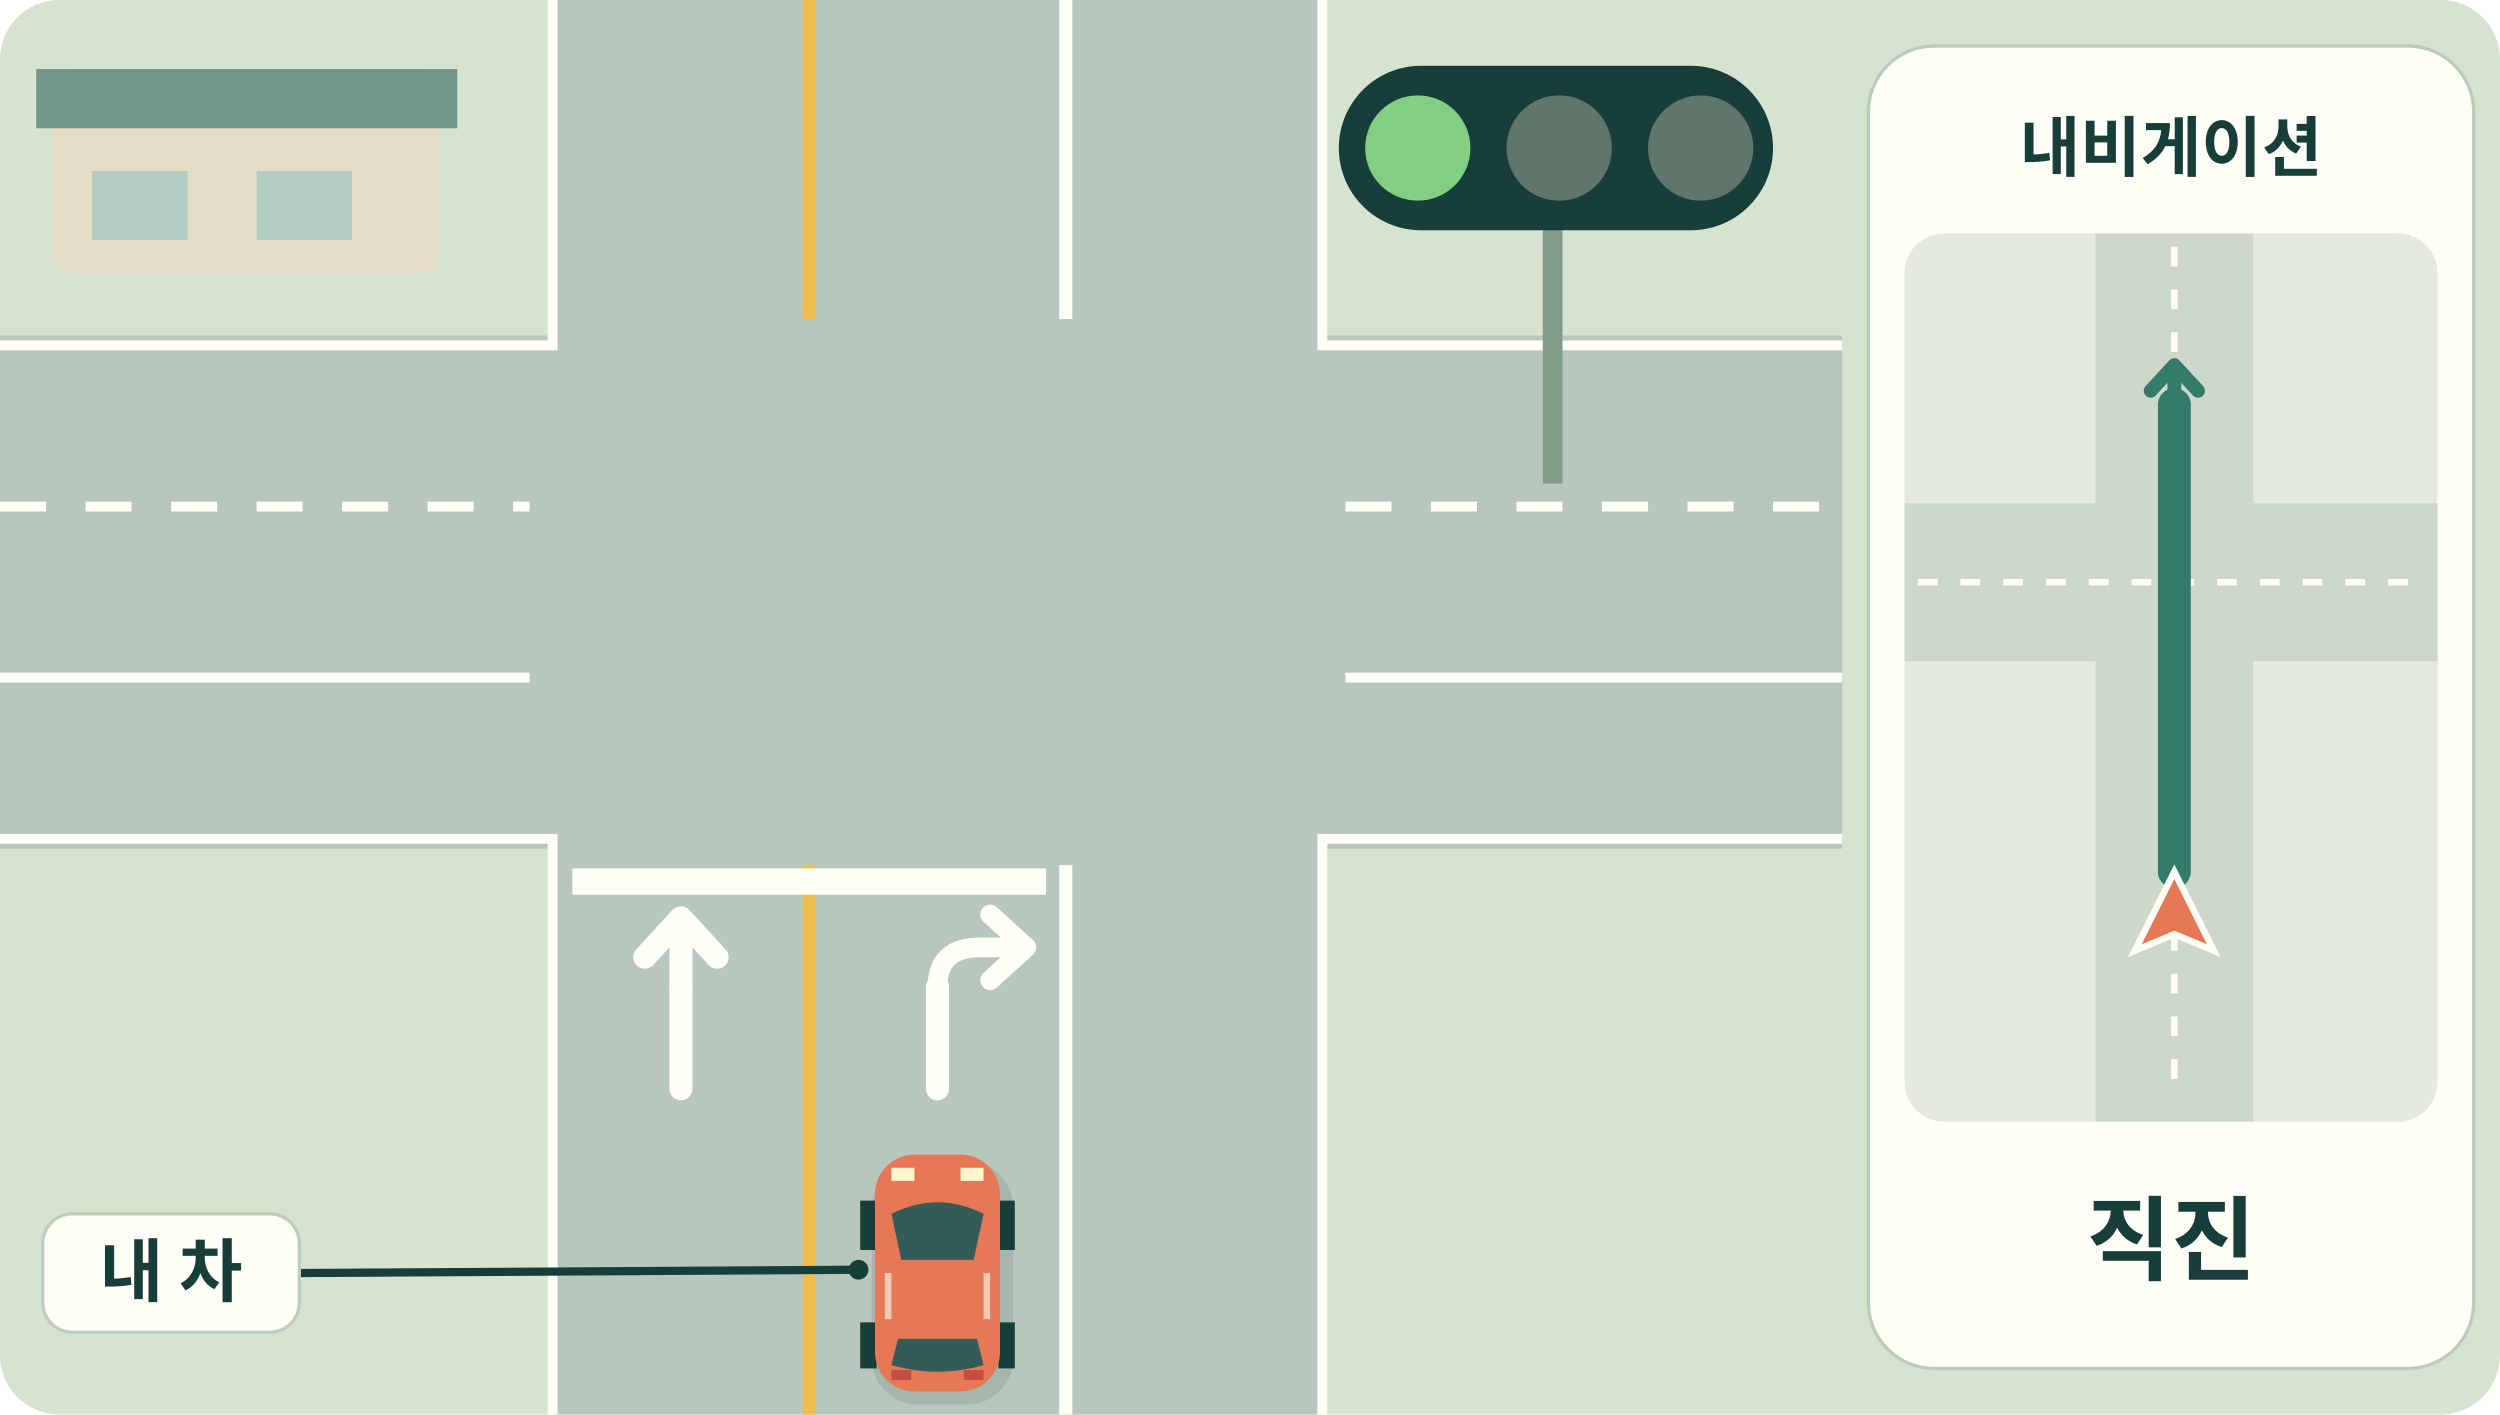
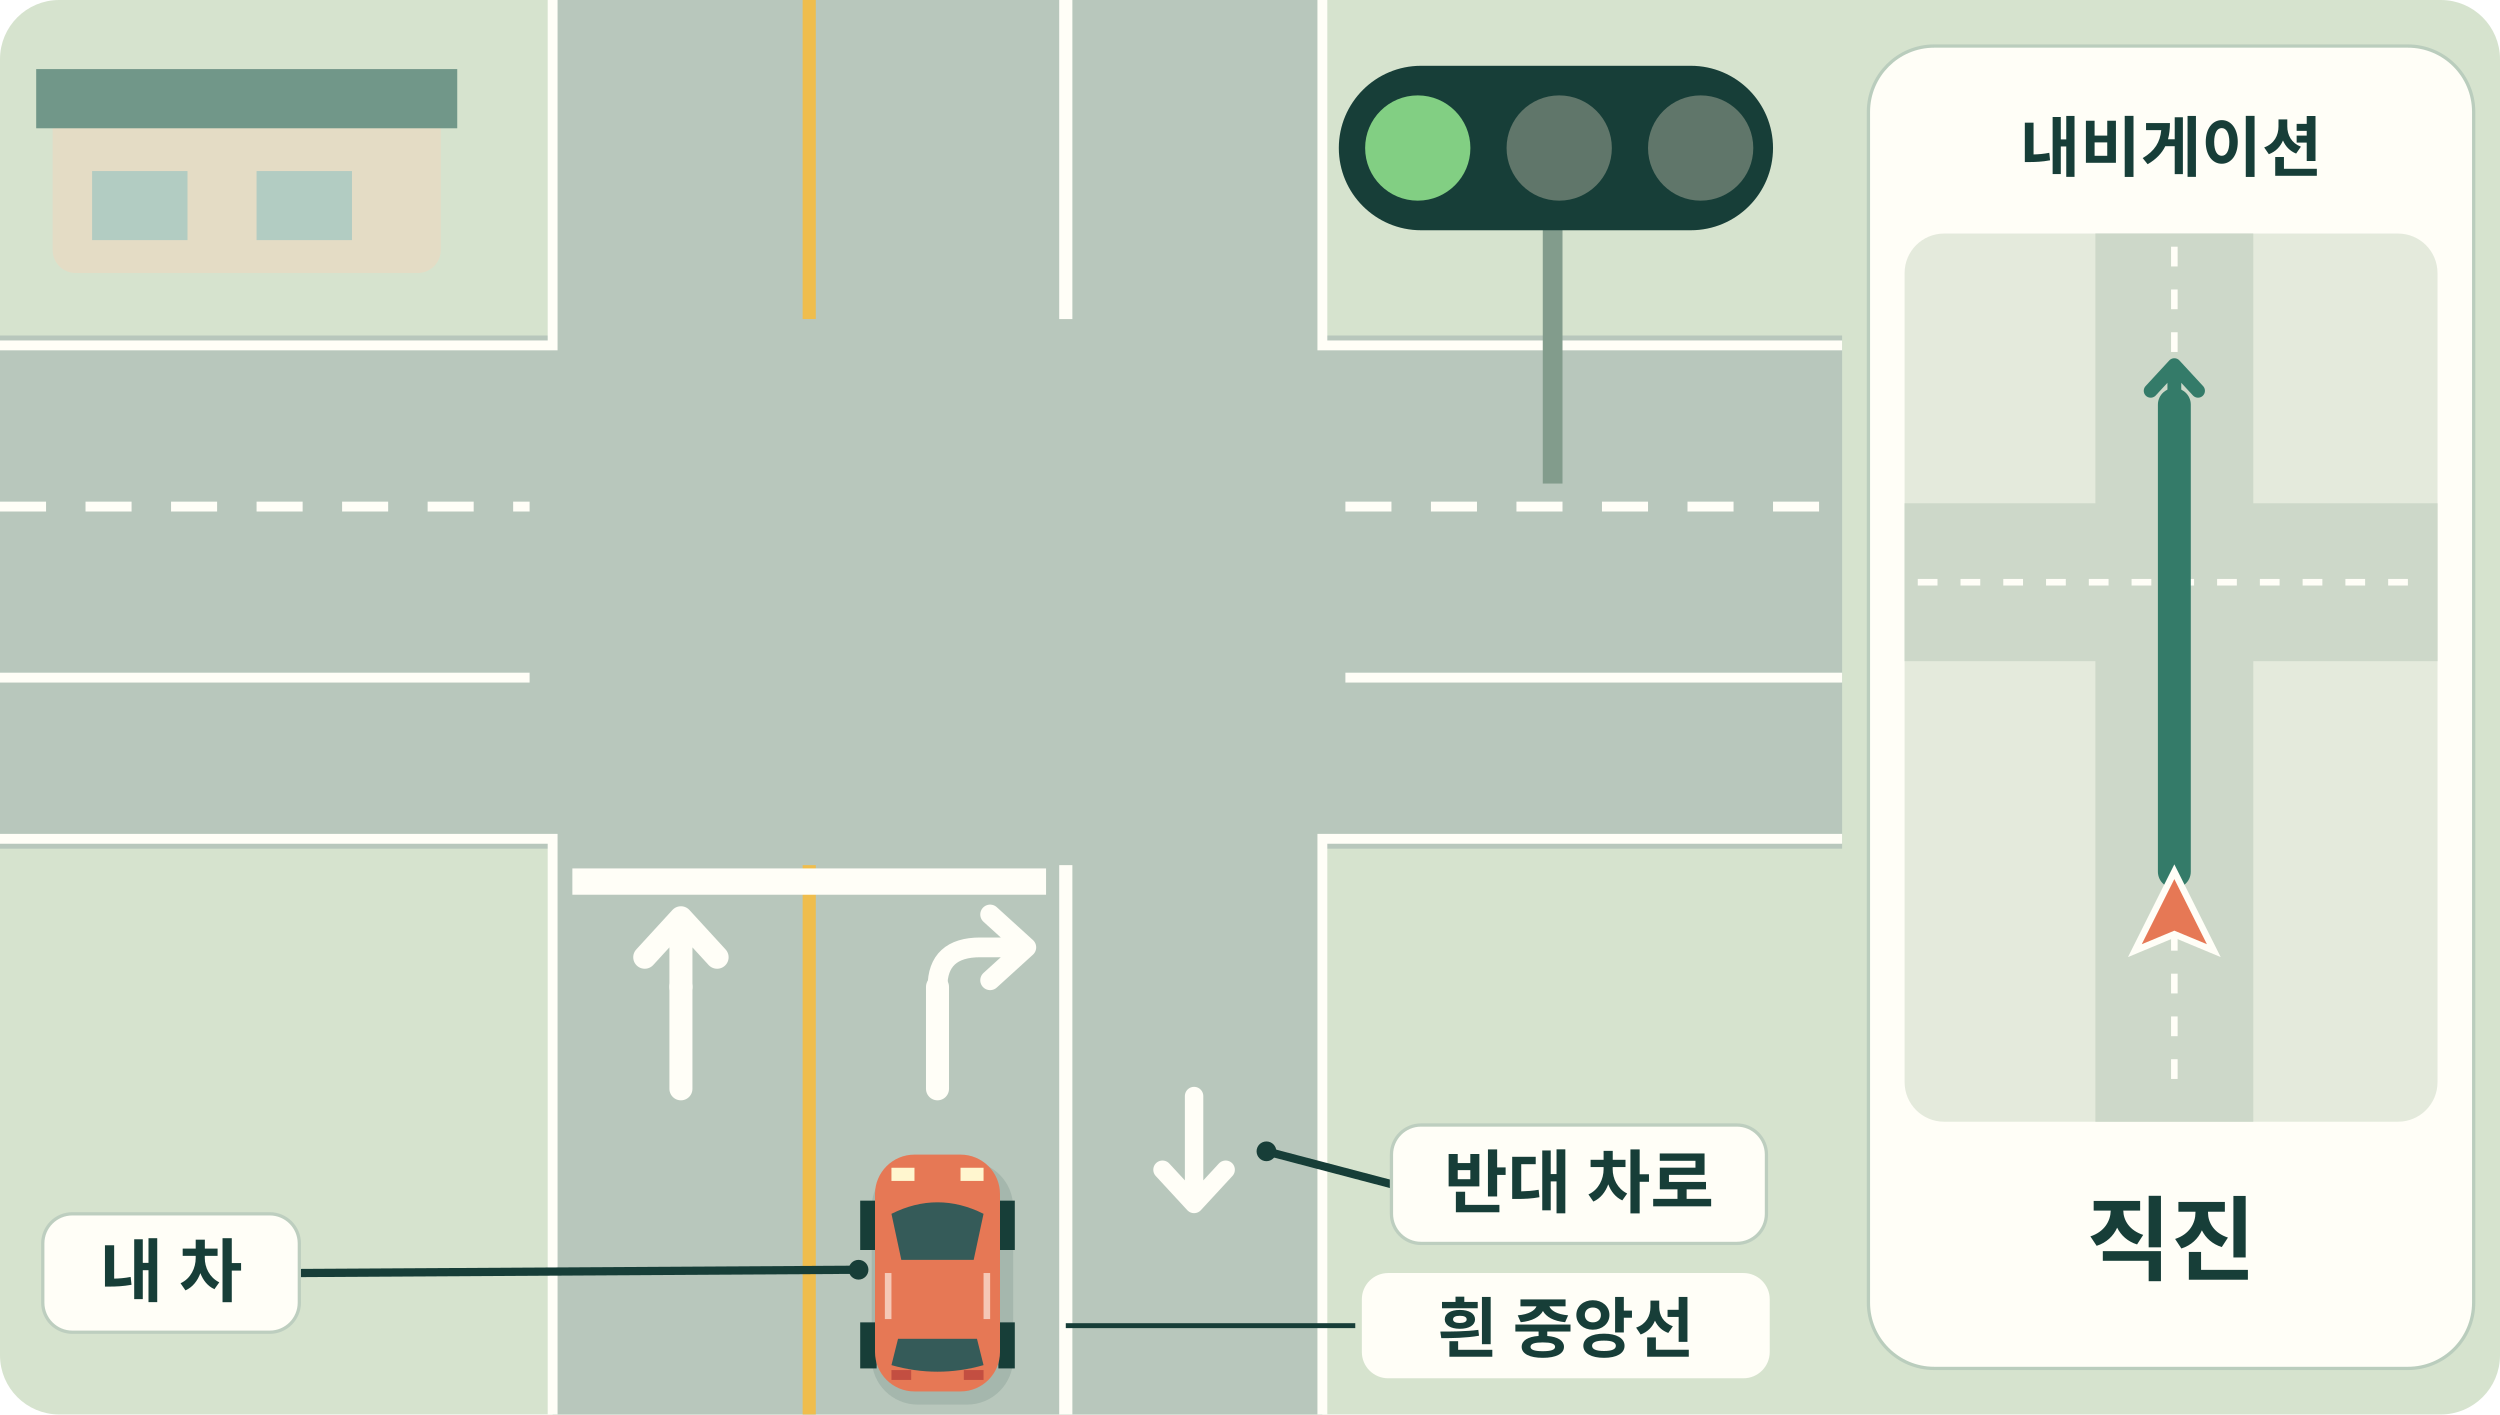
<svg xmlns="http://www.w3.org/2000/svg" data-question-id="lane-02" viewBox="0 0 760 430" role="img" aria-labelledby="scene-title" data-scenario-feature="lane-junction">
  <rect width="760" height="430" rx="18" fill="#d6e3ce" />
  <g data-intersection="true">
    <rect y="102" width="560" height="156" fill="#b8c7bc" />
    <rect x="168" width="234" height="430" fill="#b8c7bc" />
    <path d="M0 105h168V0M402 0v105h158M0 255h168V430M402 430V255h158" fill="none" stroke="#fffef7" stroke-width="3" />
    <path d="M324 0V97M324 263V430" fill="none" stroke="#fffef7" stroke-width="4" data-road-marking="centerline" />
    <path d="M246 0V97M246 263V430" fill="none" stroke="#efbd4d" stroke-width="4" data-lane-change="forbidden" data-boundary="yellow" />
    <path d="M0 206h161M409 206h151" fill="none" stroke="#fffef7" stroke-width="3" />
    <path d="M0 154h161M409 154h151" fill="none" stroke="#fffef7" stroke-width="3" stroke-dasharray="14 12" />
  </g>
  <path data-marking="stop-line" d="M174 268h144" stroke="#fffef7" stroke-width="8" />
  <g data-lane="left" data-lane-directions="straight">
    <g data-road-marking="lane-direction" data-directions="straight">
      <path d="M207 331V300" fill="none" stroke="#fffef7" stroke-width="7" stroke-linecap="round" />
      <path d="M207 300V279m-11 12 11 -12 11 12" fill="none" stroke="#fffef7" stroke-width="7" stroke-linecap="round" stroke-linejoin="round" />
    </g>
  </g>
  <g data-lane="right" data-lane-directions="right">
    <g data-road-marking="lane-direction" data-directions="right">
      <path d="M285 331V300" fill="none" stroke="#fffef7" stroke-width="7" stroke-linecap="round" />
      <path d="M285 300Q285 288 298 288H312m-11 -10 11 10 -11 10" fill="none" stroke="#fffef7" stroke-width="6" stroke-linecap="round" stroke-linejoin="round" />
    </g>
+   </g>
+   <g data-lane="opposing" data-travel-direction="toward-viewer">
+     <g transform="translate(363 350) rotate(180)">
+       <g transform="translate(0 0) rotate(0) scale(0.8)">
+         <path d="M0 21V-20M-12 -7L0 -20 12 -7" fill="none" stroke="#fffef7" stroke-width="7" stroke-linecap="round" stroke-linejoin="round" />
+       </g>
+     </g>
+     <g class="vehicle-callout">
+       <path d="M423 360L385 350" fill="none" stroke="#173e38" stroke-width="2.5" />
+       <circle cx="385" cy="350" r="3" fill="#173e38" />
+       <rect x="423" y="342" width="114" height="36" rx="9" fill="#fffef7" stroke="#bdcebf" />
+       <text x="480" y="367" font-family="Pretendard, 'Noto Sans KR', sans-serif" font-size="21" font-weight="750" fill="#173e38" text-anchor="middle">반대 차로</text>
+     </g>
+     <path d="M324 403H412" fill="none" stroke="#173e38" stroke-width="1.5" />
+     <rect x="414" y="387" width="124" height="32" rx="8" fill="#fffef7" />
+     <text x="476" y="411" font-family="Pretendard, 'Noto Sans KR', sans-serif" font-size="20" font-weight="750" fill="#173e38" text-anchor="middle">흰 중앙선</text>
  </g>
  <rect x="16" y="21" width="118" height="62" rx="7" fill="#e4dcc5" />
  <path d="M11 21h128v18H11Z" fill="#719789" />
  <path d="M28 52h29v21H28Zm50 0h29v21H78Z" fill="#b2ccc2" />
  <g data-vehicle-role="own" data-car-x="285" data-car-y="386" transform="translate(285 386) rotate(0)">
    <rect x="-20" y="-33" width="43" height="74" rx="14" fill="#173e38" opacity=".12" />
    <path d="M-21 -21v15m42 -15v15m-42 22v14m42 -14v14" stroke="#173e38" stroke-width="5" />
    <rect x="-19" y="-35" width="38" height="72" rx="12" fill="#e67855" />
    <path d="M-14 -17q14 -7 28 0l-3 14h-22Z M-12 21h24l2 8q-14 4 -28 0Z" fill="#355b59" />
    <path d="M-15 1v14M15 1v14" stroke="#fffef7" stroke-opacity=".6" stroke-width="2" />
    <path d="M-14 -29h7m14 0h7" stroke="#fff6cf" stroke-width="4" />
    <path d="M-14 32h6m16 0h6" stroke="#c34e41" stroke-width="3" />
  </g>
  <g class="vehicle-callout">
    <path d="M91 387L261 386" fill="none" stroke="#173e38" stroke-width="2.5" />
    <circle cx="261" cy="386" r="3" fill="#173e38" />
    <rect x="13" y="369" width="78" height="36" rx="9" fill="#fffef7" stroke="#bdcebf" />
    <text x="52" y="394" font-family="Pretendard, 'Noto Sans KR', sans-serif" font-size="21" font-weight="750" fill="#173e38" text-anchor="middle">내 차</text>
  </g>
  <g data-signal-type="road" transform="translate(407 20)">
    <path d="M65 44v83" stroke="#829c8c" stroke-width="6" />
    <rect width="132" height="50" rx="25" fill="#173e38" />
    <circle cx="24" cy="25" r="16" fill="#82cf83" />
    <circle cx="67" cy="25" r="16" fill="#60766a" />
    <circle cx="110" cy="25" r="16" fill="#60766a" />
  </g>
  <g data-navigation="straight" transform="translate(568 14)">
    <rect width="184" height="402" rx="20" fill="#fffef7" stroke="#bacdbd" />
    <text x="92" y="38" font-family="Pretendard, 'Noto Sans KR', sans-serif" font-size="20" font-weight="750" fill="#173e38" text-anchor="middle">내비게이션</text>
    <rect x="11" y="57" width="162" height="270" rx="12" fill="#e4eadc" />
    <path d="M93 57v270M11 163h162" stroke="#cdd8c9" stroke-width="48" />
    <path d="M93 61v258M15 163h154" stroke="#fffef7" stroke-width="2" stroke-dasharray="6 7" />
    <path d="M93 251V109" fill="none" stroke="#347b69" stroke-width="10" stroke-linecap="round" stroke-linejoin="round" />
    <g transform="translate(93 109) rotate(0) scale(0.6)">
      <path d="M0 21V-20M-12 -7L0 -20 12 -7" fill="none" stroke="#347b69" stroke-width="7" stroke-linecap="round" stroke-linejoin="round" />
    </g>
    <path d="M93 251l-12 24 12 -5 12 5Z" fill="#e67855" stroke="#fffef7" stroke-width="2" />
    <text x="92" y="373" font-family="Pretendard, 'Noto Sans KR', sans-serif" font-size="28" font-weight="750" fill="#173e38" text-anchor="middle">직진</text>
  </g>
</svg>
